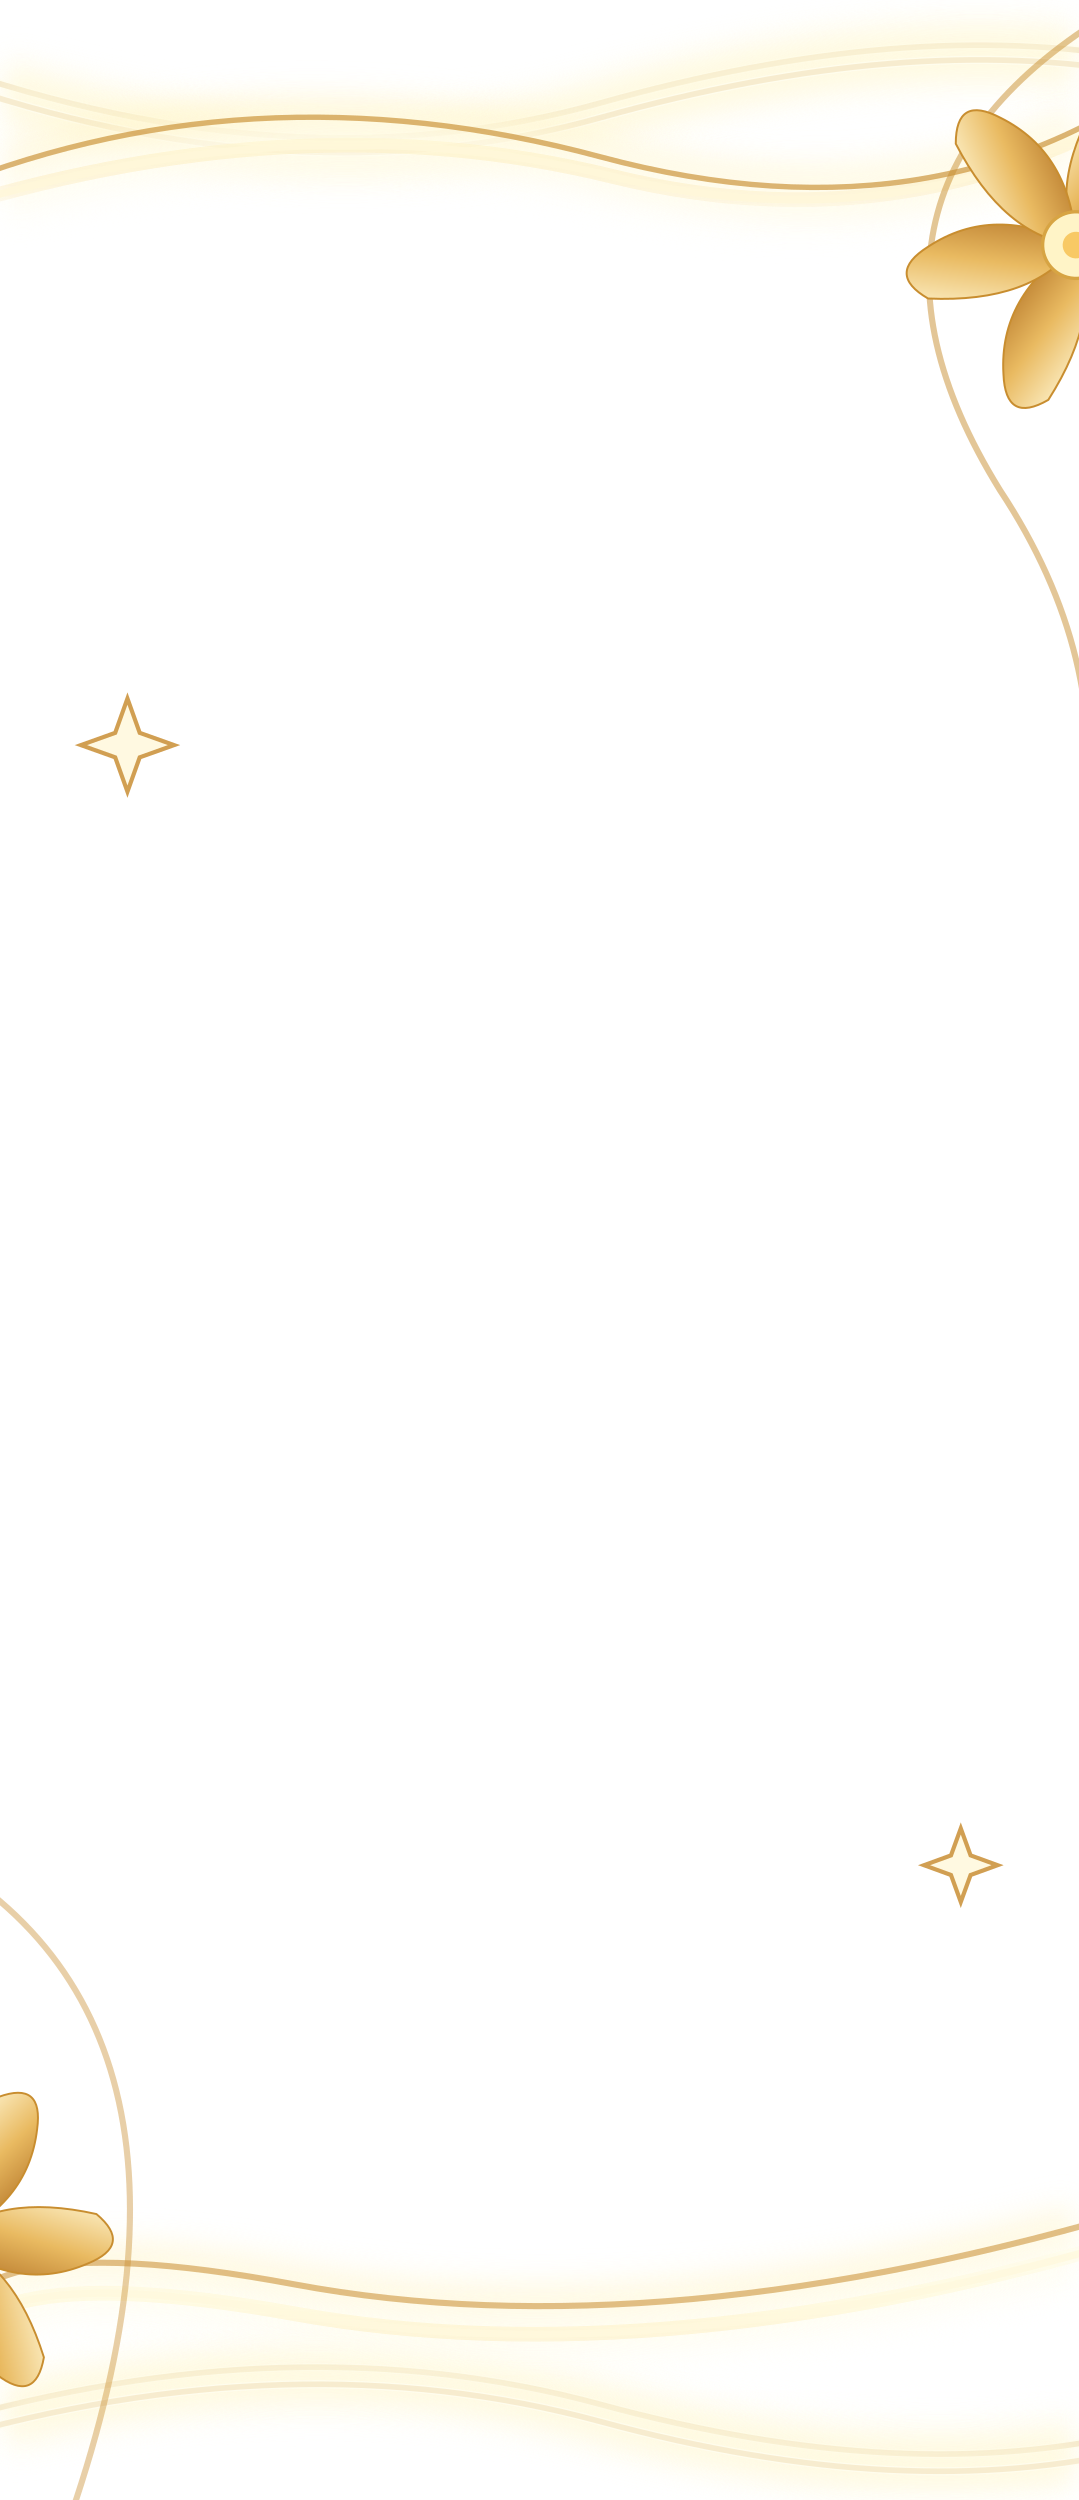
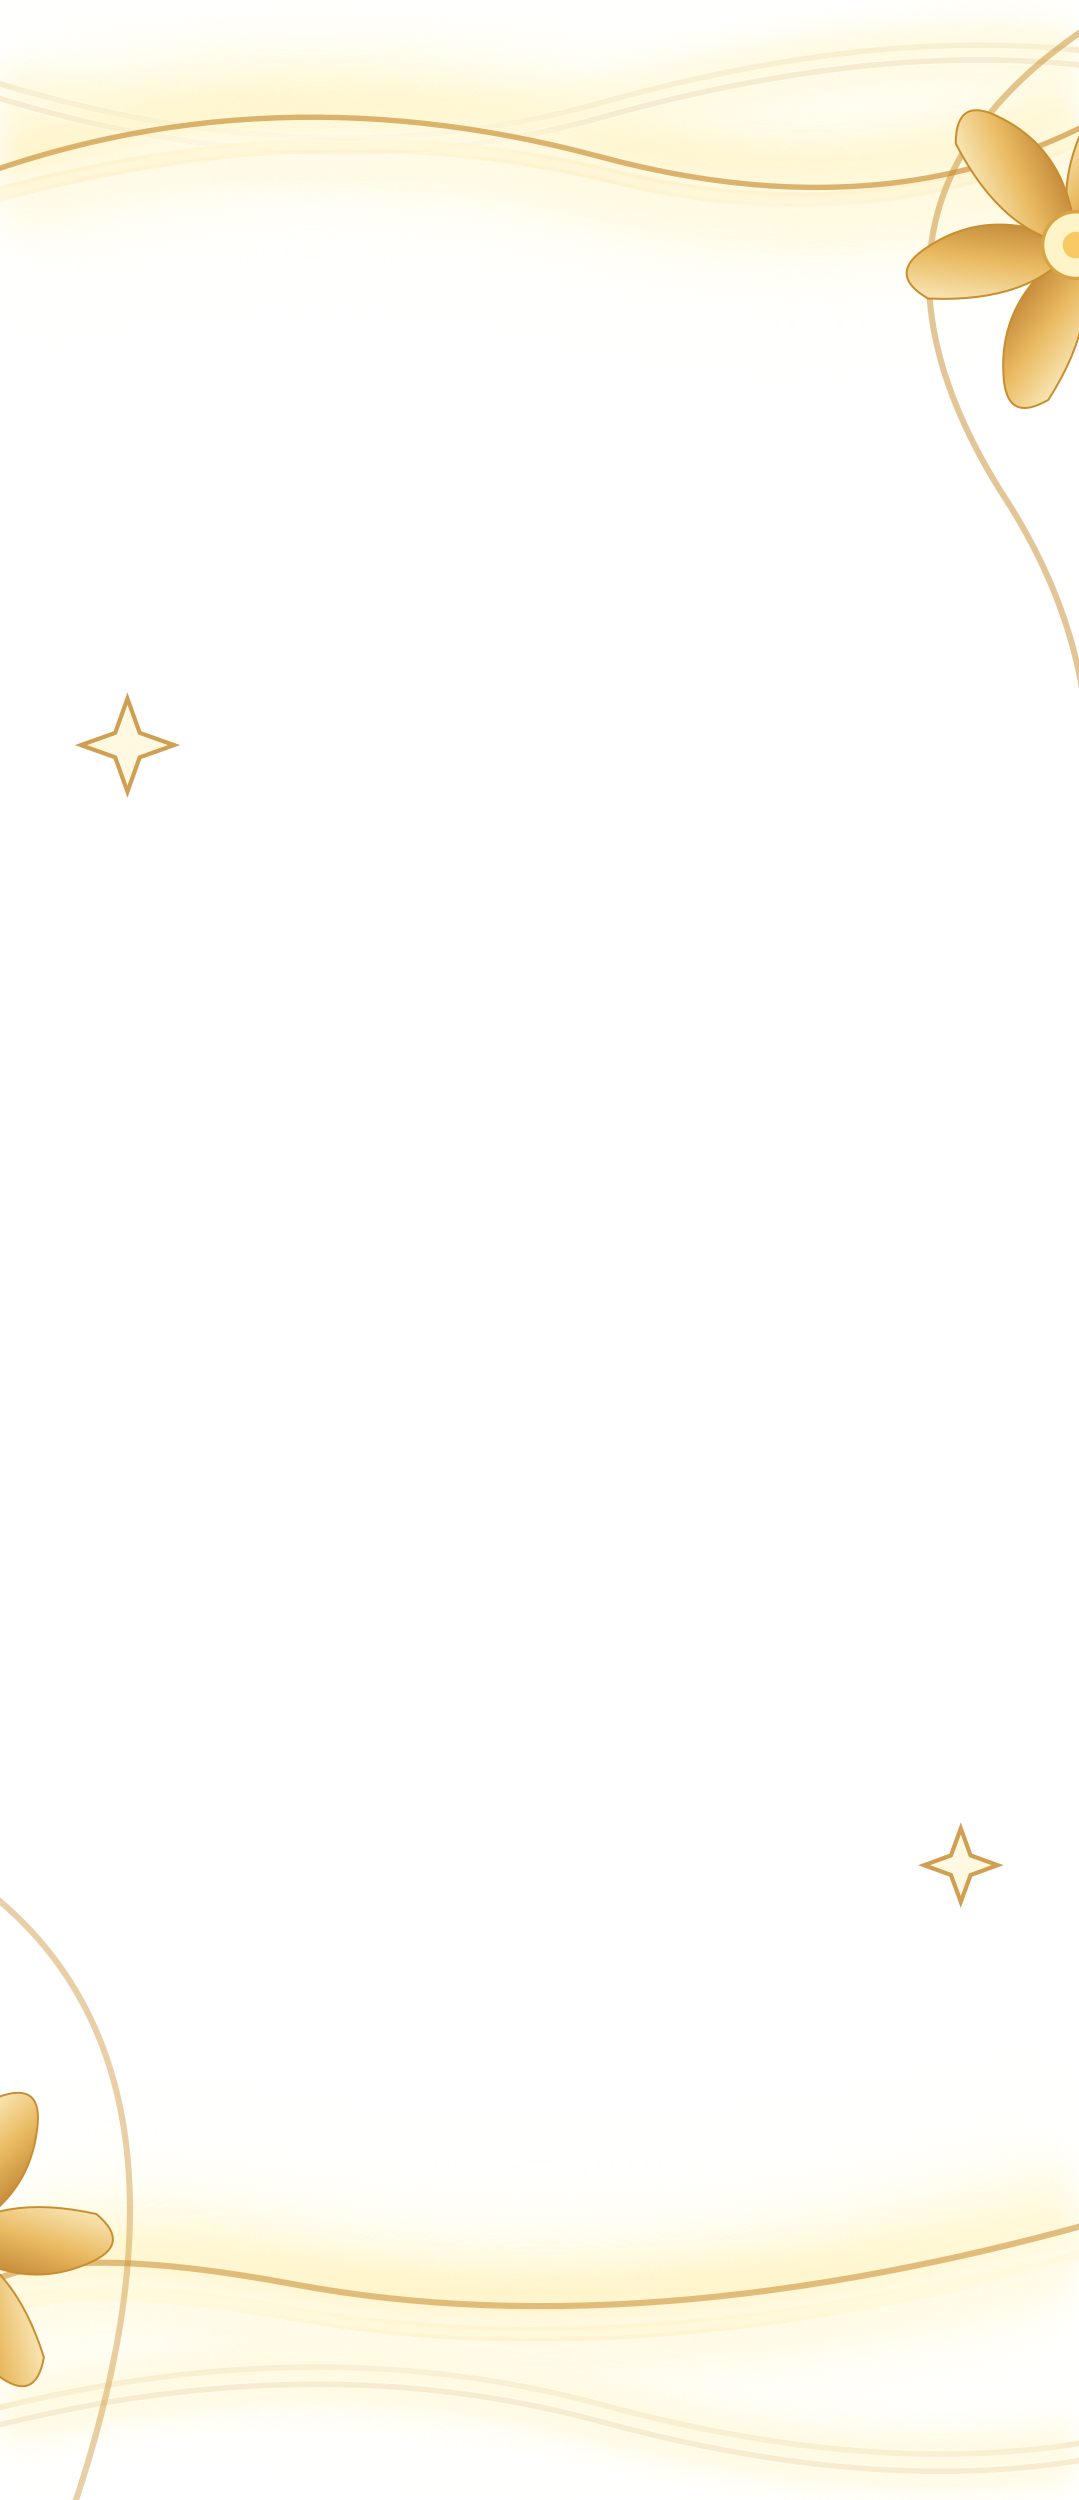
<svg xmlns="http://www.w3.org/2000/svg" width="440" height="1020" viewBox="0 0 440 1020">
  <defs>
    <linearGradient id="petal" x1="0" y1="0" x2="1" y2="1">
      <stop stop-color="#fff6d3" />
      <stop offset=".48" stop-color="#e9ba61" />
      <stop offset="1" stop-color="#ad6c21" />
    </linearGradient>
    <filter id="goldGlow" x="-35%" y="-250%" width="170%" height="600%" color-interpolation-filters="sRGB">
      <feGaussianBlur stdDeviation="7" />
    </filter>
    <linearGradient id="lightRibbon" x1="0" y1="0" x2="0" y2="1">
      <stop stop-color="#fffef2" stop-opacity=".95" />
      <stop offset=".48" stop-color="#fff6cc" stop-opacity=".8" />
      <stop offset="1" stop-color="#f5c75e" stop-opacity=".05" />
    </linearGradient>
+     <filter id="wideSoftGlow" x="-40%" y="-450%" width="180%" height="1000%" color-interpolation-filters="sRGB">
+       <feGaussianBlur stdDeviation="19" />
+     </filter>
+     <filter id="middleSoftGlow" x="-40%" y="-450%" width="180%" height="1000%" color-interpolation-filters="sRGB">
+       <feGaussianBlur stdDeviation="9" />
+     </filter>
+     <linearGradient id="warmShimmer" x1="0" y1="0" x2="0" y2="1">
+       <stop stop-color="#fffef6" stop-opacity=".99" />
+       <stop offset=".38" stop-color="#fff7cb" stop-opacity=".96" />
+       <stop offset="1" stop-color="#f9cb5c" stop-opacity=".12" />
+     </linearGradient>
  </defs>
+   <g fill="none" stroke-linecap="round">
+     <path d="M-30 80 Q100 25 245 64 T490 20" stroke="#fffef5" stroke-width="95" opacity=".86" filter="url(#wideSoftGlow)" />
+     <path d="M-30 80 Q100 25 245 64 T490 20" stroke="#fff9d9" stroke-width="48" opacity=".83" filter="url(#middleSoftGlow)" />
+     <path d="M-30 80 Q100 25 245 64 T490 20" stroke="url(#warmShimmer)" stroke-width="20" opacity=".68" filter="url(#middleSoftGlow)" />
+     <path d="M470 900 Q270 960 120 932 T-20 965" stroke="#fffef5" stroke-width="95" opacity=".84" filter="url(#wideSoftGlow)" />
+     <path d="M470 900 Q270 960 120 932 T-20 965" stroke="#fff9d9" stroke-width="48" opacity=".82" filter="url(#middleSoftGlow)" />
+     <path d="M470 900 Q270 960 120 932 T-20 965" stroke="url(#warmShimmer)" stroke-width="20" opacity=".68" filter="url(#middleSoftGlow)" />
+   </g>
  <g fill="none" stroke-linecap="round">
    <path d="M-25 26 Q120 77 245 42 T465 24" stroke="#fff9db" stroke-width="17" opacity=".74" filter="url(#goldGlow)" />
    <path d="M-25 26 Q120 77 245 42 T465 24" stroke="#c58b2b" stroke-width="2.3" opacity=".7" />
    <path d="M-25 26 Q120 77 245 42 T465 24" stroke="#fffdf0" stroke-width="3.4" opacity=".73" />
    <path d="M-25 32 Q120 83 245 48 T465 30" stroke="#fff9db" stroke-width="17" opacity=".74" filter="url(#goldGlow)" />
    <path d="M-25 32 Q120 83 245 48 T465 30" stroke="#d6a24a" stroke-width="2.3" opacity=".7" />
    <path d="M-25 32 Q120 83 245 48 T465 30" stroke="#fffdf0" stroke-width="3.4" opacity=".73" />
    <path d="M-25 989 Q120 947 245 981 T465 992" stroke="#fff9db" stroke-width="17" opacity=".74" filter="url(#goldGlow)" />
    <path d="M-25 989 Q120 947 245 981 T465 992" stroke="#c58b2b" stroke-width="2.3" opacity=".7" />
    <path d="M-25 989 Q120 947 245 981 T465 992" stroke="#fffdf0" stroke-width="3.4" opacity=".73" />
    <path d="M-25 996 Q120 954 245 988 T465 999" stroke="#fff9db" stroke-width="17" opacity=".74" filter="url(#goldGlow)" />
    <path d="M-25 996 Q120 954 245 988 T465 999" stroke="#d6a24a" stroke-width="2.3" opacity=".7" />
    <path d="M-25 996 Q120 954 245 988 T465 999" stroke="#fffdf0" stroke-width="3.4" opacity=".73" />
    <path d="M-30 80 Q100 25 245 64 T490 20" stroke="#fff1ba" stroke-width="13" opacity=".58" filter="url(#goldGlow)" />
    <path d="M-30 88 Q120 40 250 72 T490 28" stroke="#fffdf0" stroke-width="19" opacity=".74" filter="url(#goldGlow)" />
    <path d="M470 900 Q270 960 120 932 T-20 965" stroke="#fff1ba" stroke-width="13" opacity=".58" filter="url(#goldGlow)" />
    <path d="M470 911 Q270 971 120 944 T-20 977" stroke="#fffdf0" stroke-width="19" opacity=".74" filter="url(#goldGlow)" />
    <path d="M-30 88 Q120 40 250 72 T490 28" stroke="url(#lightRibbon)" stroke-width="6" opacity=".62" />
    <path d="M470 911 Q270 971 120 944 T-20 977" stroke="url(#lightRibbon)" stroke-width="6" opacity=".62" />
    <path d="M-30 80 Q100 25 245 64 T490 20" stroke="#c88d2f" stroke-width="2.2" opacity=".65" />
    <path d="M-30 88 Q120 40 250 72 T490 28" stroke="#fff8d9" stroke-width="3" opacity=".8" />
    <path d="M470 900 Q270 960 120 932 T-20 965" stroke="#c88d2f" stroke-width="2.5" opacity=".55" />
    <path d="M470 911 Q270 971 120 944 T-20 977" stroke="#fff9dd" stroke-width="3" opacity=".8" />
    <path d="M462 0 Q330 74 408 200 Q453 268 442 340" stroke="#c88d2f" stroke-width="2.5" opacity=".5" />
    <path d="M-40 750 Q105 820 24 1040" stroke="#c88d2f" stroke-width="2.5" opacity=".42" />
  </g>
  <g transform="translate(439 100) rotate(15) scale(0.68)">
    <g fill="url(#petal)" stroke="#c88d2f" stroke-width="1.2">
      <path d="M0 0 Q-27 -34 -8 -94 Q13 -115 22 -86 Q37 -41 0 0Z" transform="rotate(0)" />
      <path d="M0 0 Q-27 -34 -8 -94 Q13 -115 22 -86 Q37 -41 0 0Z" transform="rotate(60)" />
      <path d="M0 0 Q-27 -34 -8 -94 Q13 -115 22 -86 Q37 -41 0 0Z" transform="rotate(120)" />
      <path d="M0 0 Q-27 -34 -8 -94 Q13 -115 22 -86 Q37 -41 0 0Z" transform="rotate(180)" />
      <path d="M0 0 Q-27 -34 -8 -94 Q13 -115 22 -86 Q37 -41 0 0Z" transform="rotate(240)" />
      <path d="M0 0 Q-27 -34 -8 -94 Q13 -115 22 -86 Q37 -41 0 0Z" transform="rotate(300)" />
    </g>
    <circle r="20" fill="#fff4c7" stroke="#d7a443" stroke-width="2" />
    <circle r="8" fill="#f8c965" />
  </g>
  <g transform="translate(-22 914) rotate(-35) scale(0.66)">
    <g fill="url(#petal)" stroke="#c88d2f" stroke-width="1.2">
      <path d="M0 0 Q-27 -34 -8 -94 Q13 -115 22 -86 Q37 -41 0 0Z" transform="rotate(0)" />
      <path d="M0 0 Q-27 -34 -8 -94 Q13 -115 22 -86 Q37 -41 0 0Z" transform="rotate(60)" />
      <path d="M0 0 Q-27 -34 -8 -94 Q13 -115 22 -86 Q37 -41 0 0Z" transform="rotate(120)" />
      <path d="M0 0 Q-27 -34 -8 -94 Q13 -115 22 -86 Q37 -41 0 0Z" transform="rotate(180)" />
      <path d="M0 0 Q-27 -34 -8 -94 Q13 -115 22 -86 Q37 -41 0 0Z" transform="rotate(240)" />
      <path d="M0 0 Q-27 -34 -8 -94 Q13 -115 22 -86 Q37 -41 0 0Z" transform="rotate(300)" />
    </g>
    <circle r="20" fill="#fff4c7" stroke="#d7a443" stroke-width="2" />
    <circle r="8" fill="#f8c965" />
  </g>
  <g fill="#fff8dc" stroke="#c98e34" stroke-width="1.7" opacity=".85">
    <path d="M52 285 l5 14 14 5-14 5-5 14-5-14-14-5 14-5Z" />
    <path d="M392 746 l4 11 11 4-11 4-4 11-4-11-11-4 11-4Z" />
  </g>
</svg>
